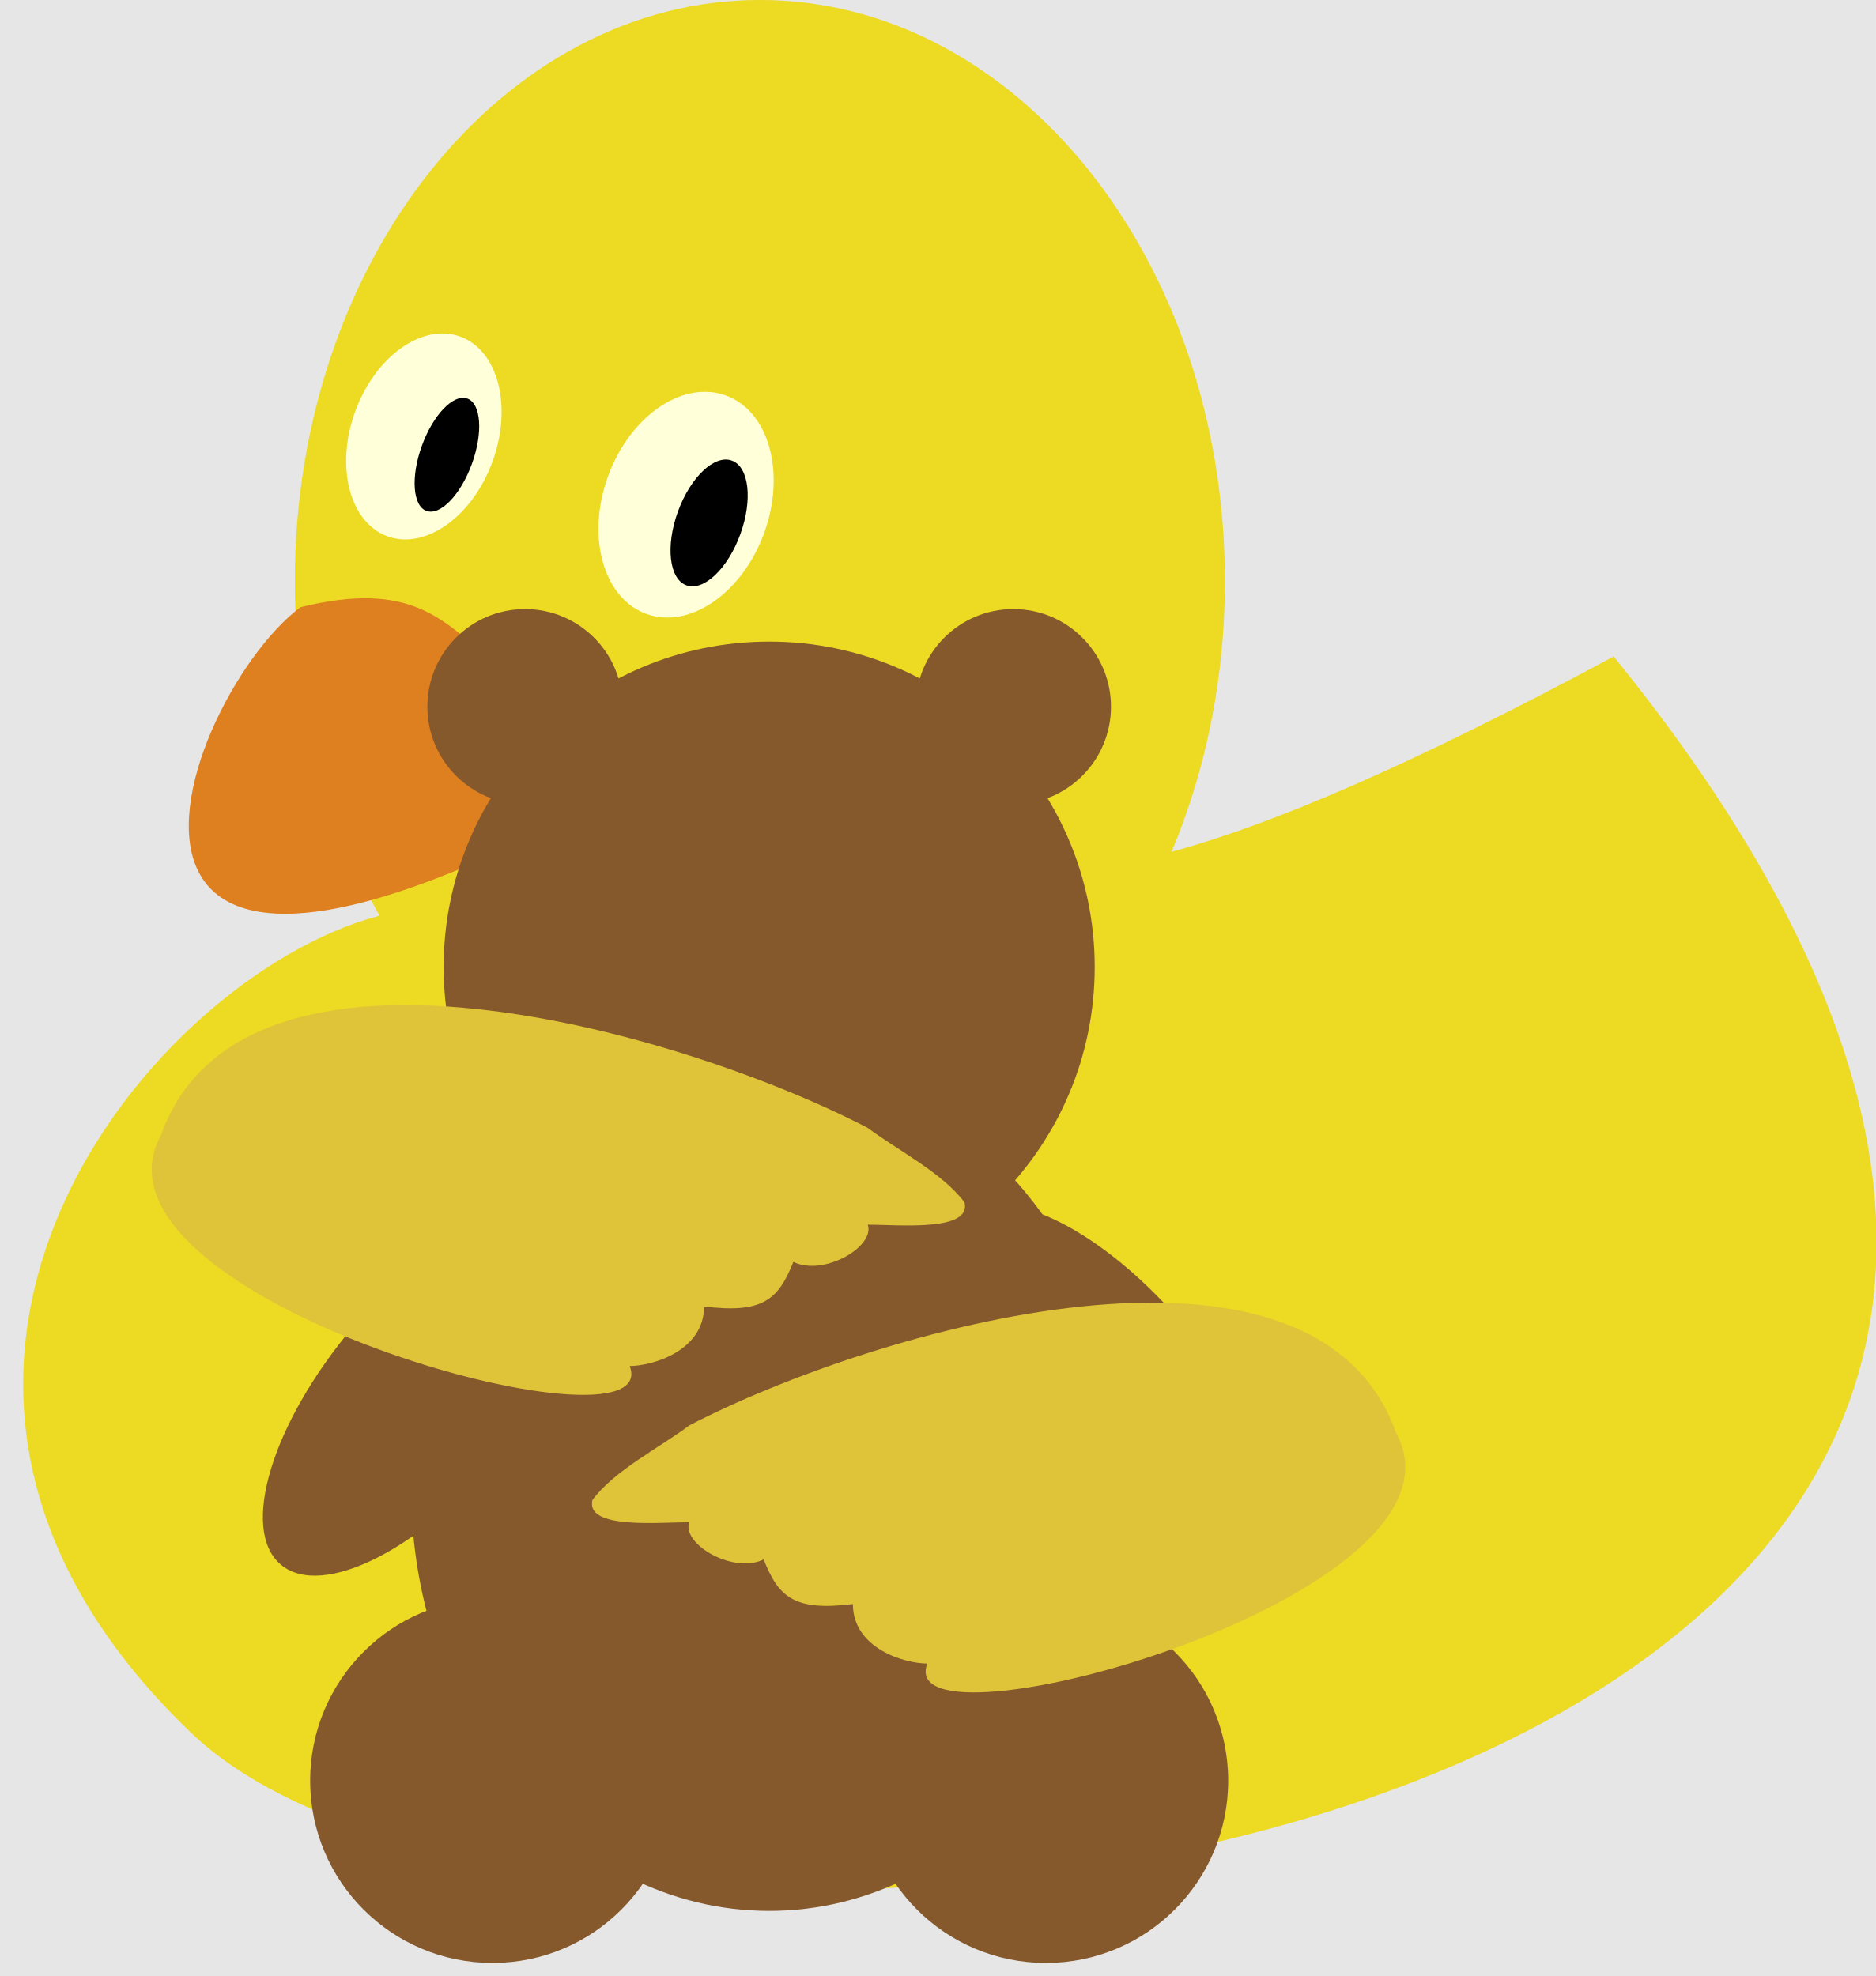
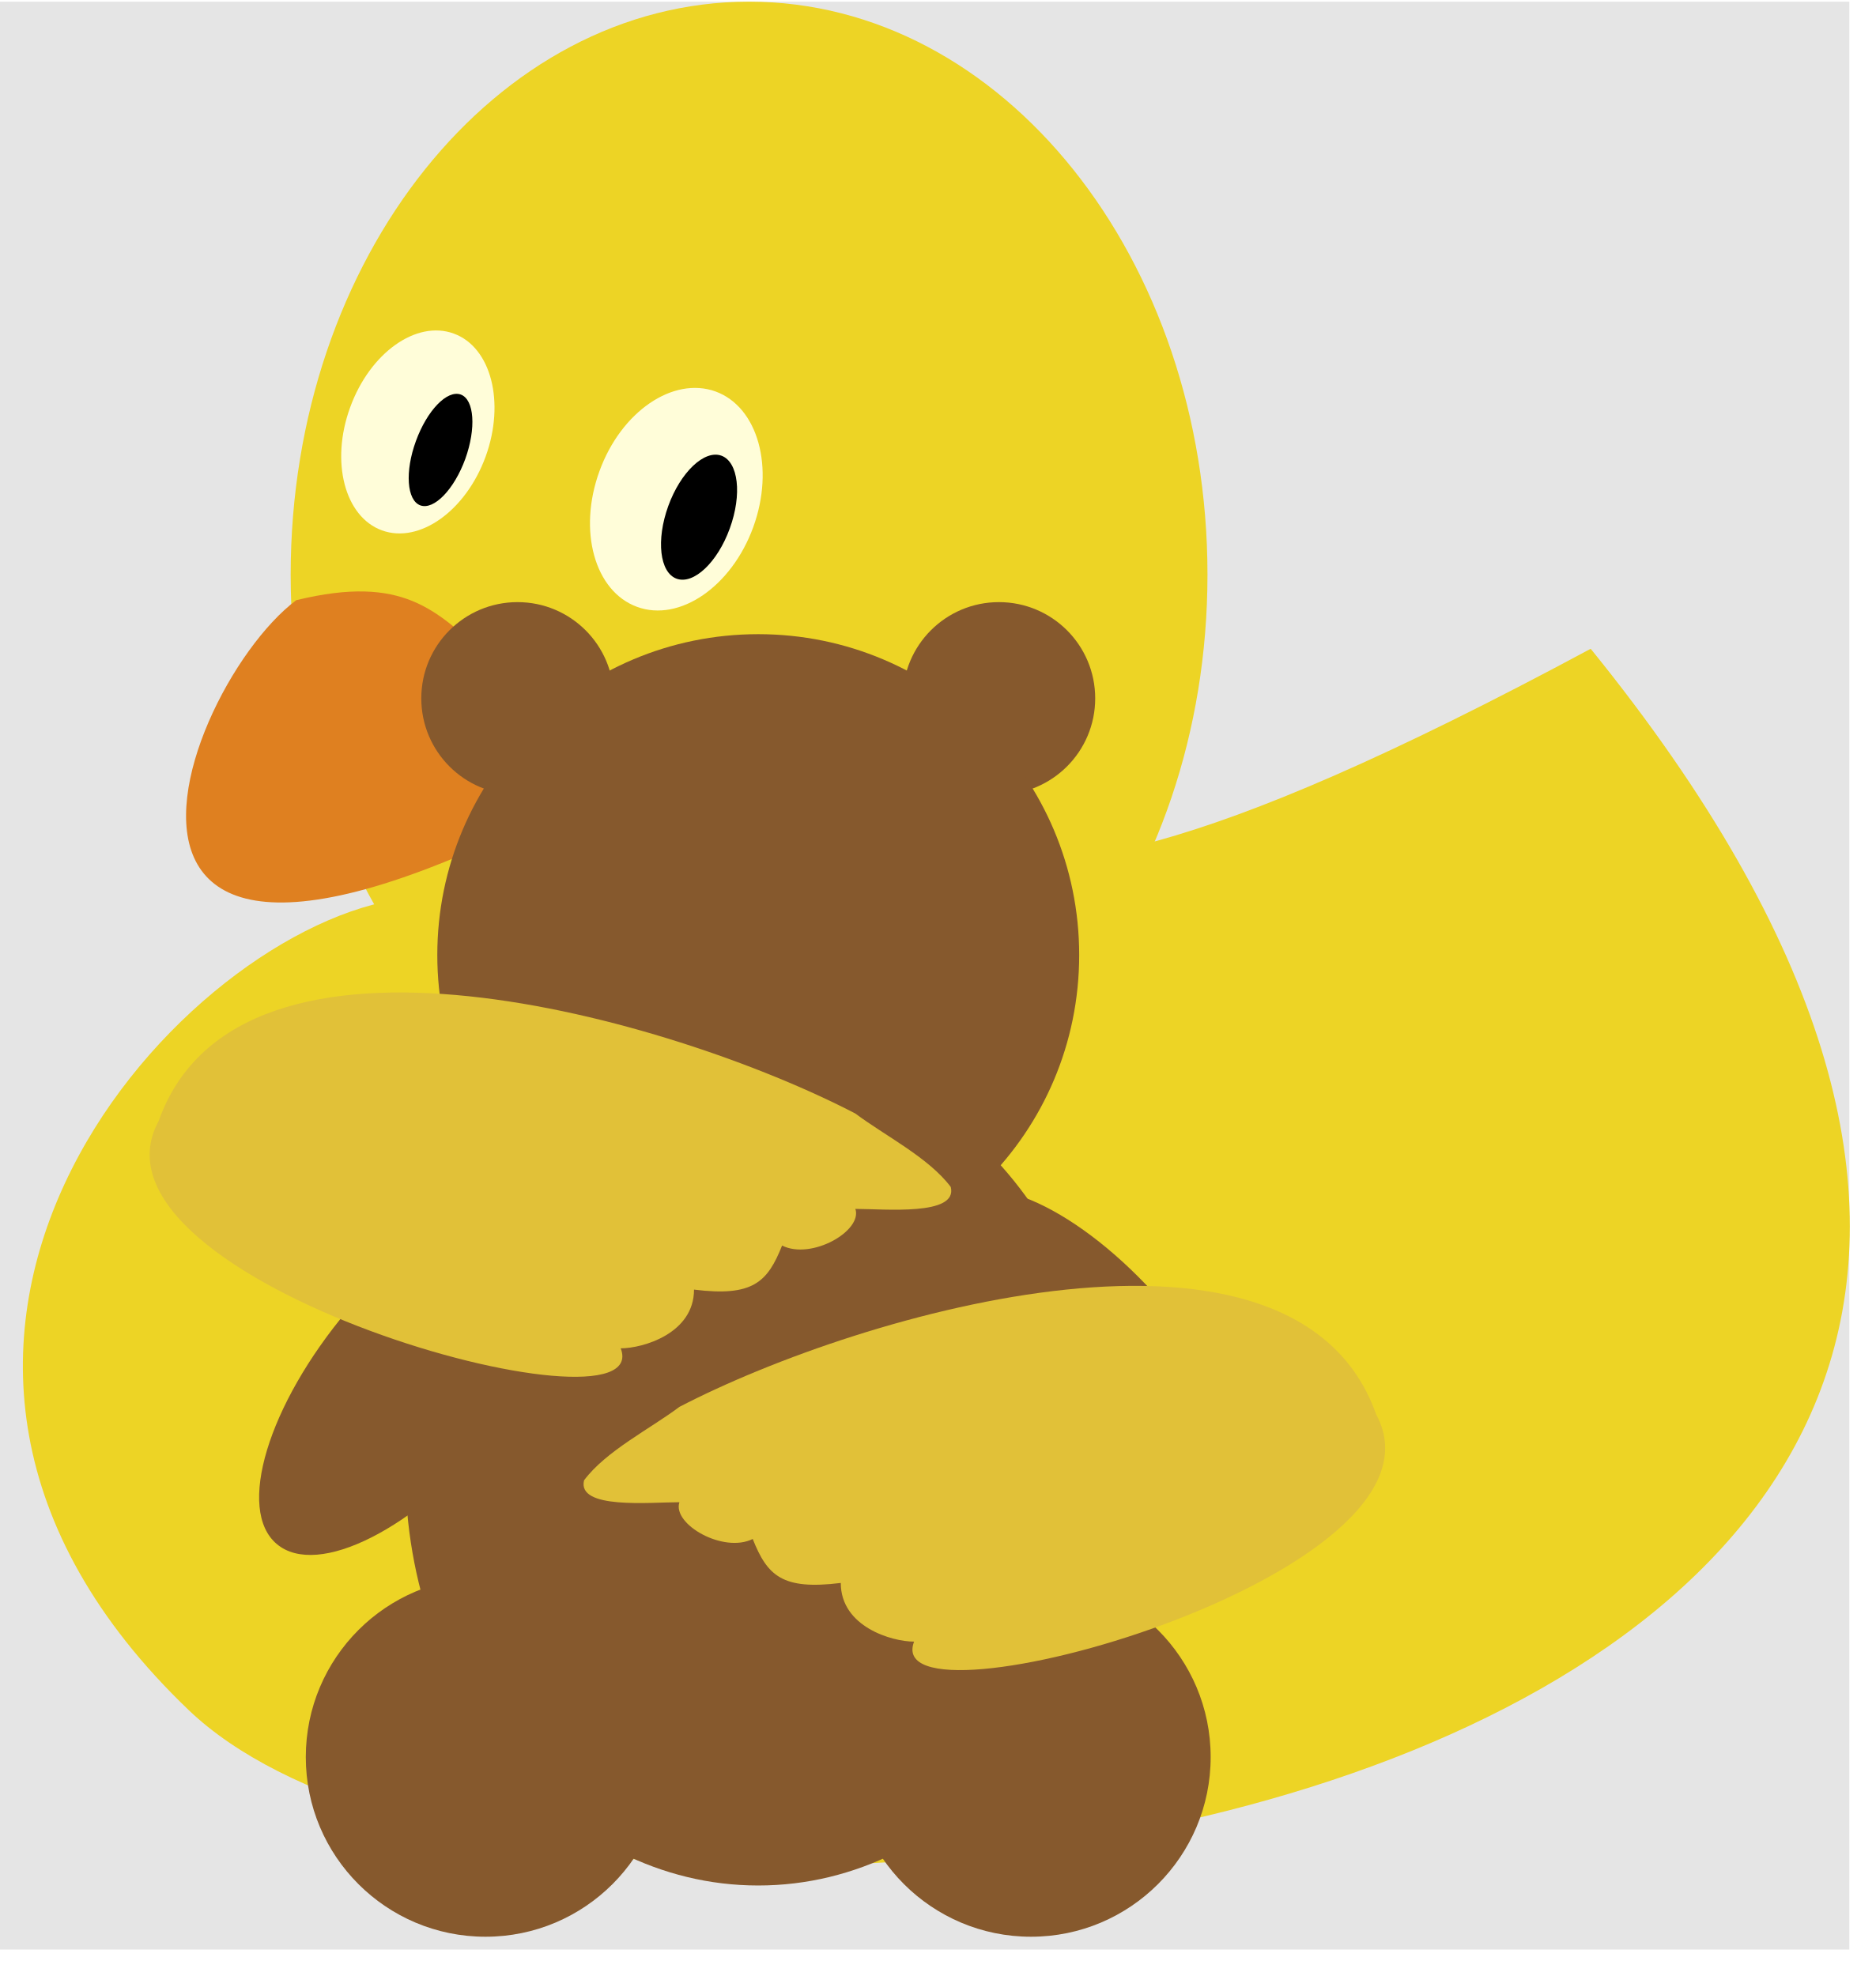
- <svg xmlns="http://www.w3.org/2000/svg" version="1.1" viewBox="0 0 57.175 60.236">
-   <g id="page1">
-     <path d="M0 60.236H57.175V0H0Z" fill="#e6e6e6" />
-     <path d="M12.189 27.779C5.216 28.998-5.896 41.612 5.839 52.837C17.603 64.063 78.804 56.551 49.181 20.012C24.236 33.42 32.797 21.146 12.189 27.779Z" fill="#ecda23" />
-     <path d="M37.332 17.716C37.332 7.931 30.987-.001 23.159-.001S8.986 7.931 8.986 17.716C8.986 27.501 15.331 35.433 23.159 35.433S37.332 27.501 37.332 17.716Z" fill="#ecda23" />
-     <path d="M9.156 18.51C15.874 16.865 12.983 23.3 23.443 21.401C-0 36.141 5.272 21.429 9.156 18.51Z" fill="#df8020" />
-     <path d="M23.289 16.25C23.958 14.411 23.436 12.533 22.122 12.055C20.808 11.576 19.201 12.68 18.531 14.518C17.862 16.357 18.384 18.236 19.698 18.714C21.012 19.192 22.619 18.089 23.289 16.25Z" fill="#ffffd9" />
-     <path d="M22.563 16.287C22.946 15.237 22.83 14.231 22.304 14.04C21.779 13.848 21.043 14.545 20.661 15.595C20.279 16.645 20.395 17.652 20.92 17.843C21.445 18.034 22.181 17.338 22.563 16.287Z" />
-     <path d="M15.012 14.067C15.624 12.386 15.183 10.681 14.027 10.26C12.871 9.839 11.437 10.861 10.825 12.543C10.213 14.225 10.654 15.929 11.811 16.35C12.967 16.771 14.4 15.749 15.012 14.067Z" fill="#ffffd9" />
-     <path d="M14.382 14.14C14.727 13.194 14.665 12.303 14.244 12.15C13.824 11.997 13.203 12.639 12.859 13.585C12.515 14.531 12.577 15.422 12.997 15.575C13.418 15.728 14.038 15.086 14.382 14.14Z" />
-     <path d="M38.324 47.698C39.583 46.641 38.605 43.403 36.14 40.465C33.674 37.526 30.655 36.001 29.396 37.058C28.136 38.114 29.114 41.353 31.58 44.291C34.045 47.229 37.065 48.754 38.324 47.698Z" fill="#86592d" />
-     <path d="M17.489 37.058C16.23 36.001 13.211 37.526 10.745 40.465C8.28 43.403 7.302 46.641 8.561 47.698C9.82 48.754 12.84 47.229 15.305 44.291C17.771 41.353 18.749 38.114 17.489 37.058Z" fill="#86592d" />
-     <path d="M37.432 54.283C37.432 51.215 34.944 48.727 31.876 48.727C28.807 48.727 26.32 51.215 26.32 54.283C26.32 57.352 28.807 59.839 31.876 59.839C34.944 59.839 37.432 57.352 37.432 54.283Z" fill="#86592d" />
-     <path d="M20.565 54.283C20.565 51.215 18.078 48.727 15.009 48.727C11.941 48.727 9.453 51.215 9.453 54.283C9.453 57.352 11.941 59.839 15.009 59.839C18.078 59.839 20.565 57.352 20.565 54.283Z" fill="#86592d" />
-     <path d="M34.356 45.354C34.356 38.231 29.47 32.456 23.443 32.456S12.529 38.231 12.529 45.354C12.529 52.477 17.415 58.252 23.443 58.252S34.356 52.477 34.356 45.354Z" fill="#86592d" />
-     <path d="M33.86 21.543C33.86 19.899 32.527 18.567 30.884 18.567C29.24 18.567 27.907 19.899 27.907 21.543C27.907 23.187 29.24 24.519 30.884 24.519C32.527 24.519 33.86 23.187 33.86 21.543Z" fill="#86592d" />
-     <path d="M18.978 21.543C18.978 19.899 17.645 18.567 16.002 18.567S13.025 19.899 13.025 21.543C13.025 23.187 14.358 24.519 16.002 24.519S18.978 23.187 18.978 21.543Z" fill="#86592d" />
-     <path d="M33.364 29.48C33.364 24 28.922 19.558 23.443 19.558C17.963 19.558 13.521 24 13.521 29.48C13.521 34.959 17.963 39.401 23.443 39.401C28.922 39.401 33.364 34.959 33.364 29.48Z" fill="#86592d" />
-     <path d="M26.448 34.384C27.355 35.064 28.715 35.744 29.396 36.652C29.622 37.558 27.355 37.332 26.448 37.332C26.674 38.012 25.087 38.919 24.18 38.466C23.726 39.599 23.273 40.053 21.458 39.826C21.458 41.187 19.871 41.641 19.191 41.641C20.325 44.588 2.182 39.599 4.904 34.611C7.399 27.58 20.778 31.435 26.448 34.384Z" fill="#dfc338" />
-     <path d="M21.005 43.454C20.098 44.135 18.737 44.815 18.057 45.722C17.83 46.629 20.098 46.403 21.005 46.403C20.778 47.083 22.365 47.99 23.273 47.537C23.726 48.67 24.18 49.124 25.994 48.897C25.994 50.258 27.582 50.711 28.262 50.711C27.128 53.659 45.27 48.67 42.548 43.681C40.054 36.651 26.674 40.506 21.005 43.454Z" fill="#dfc338" />
+ <svg xmlns="http://www.w3.org/2000/svg" width="57.175" height="60.236" viewBox="0 0 57.175 60.236">
+   <defs>
+     <clipPath id="clip-0">
+       <path clip-rule="nonzero" d="M 0 0.051 L 56.363 0.051 L 56.363 59.43 L 0 59.43 Z M 0 0.051 " />
+     </clipPath>
+     <clipPath id="clip-1">
+       <path clip-rule="nonzero" d="M 0 19 L 56.363 19 L 56.363 57 L 0 57 Z M 0 19 " />
+     </clipPath>
+     <clipPath id="clip-2">
+       <path clip-rule="nonzero" d="M 8 0.051 L 37 0.051 L 37 35 L 8 35 Z M 8 0.051 " />
+     </clipPath>
+     <clipPath id="clip-3">
+       <path clip-rule="nonzero" d="M 25 48 L 37 48 L 37 59.43 L 25 59.43 Z M 25 48 " />
+     </clipPath>
+     <clipPath id="clip-4">
+       <path clip-rule="nonzero" d="M 9 48 L 21 48 L 21 59.43 L 9 59.43 Z M 9 48 " />
+     </clipPath>
+   </defs>
+   <g clip-path="url(#clip-0)">
+     <path fill-rule="nonzero" fill="rgb(89.999%, 89.999%, 89.999%)" fill-opacity="1" d="M 0 59.43 L 56.363 59.43 L 56.363 0.051 L 0 0.051 Z M 0 59.43 " />
  </g>
+   <g clip-path="url(#clip-1)">
+     <path fill-rule="nonzero" fill="rgb(92.871%, 83.229%, 14.369%)" fill-opacity="1" d="M 12.016 27.434 C 5.141 28.637 -5.812 41.07 5.758 52.137 C 17.352 63.203 77.684 55.797 48.48 19.777 C 23.891 32.996 32.332 20.898 12.016 27.434 Z M 12.016 27.434 " />
+   </g>
+   <g clip-path="url(#clip-2)">
+     <path fill-rule="nonzero" fill="rgb(92.871%, 83.229%, 14.369%)" fill-opacity="1" d="M 36.801 17.516 C 36.801 7.871 30.547 0.051 22.828 0.051 C 15.113 0.051 8.859 7.871 8.859 17.516 C 8.859 27.16 15.113 34.98 22.828 34.98 C 30.547 34.98 36.801 27.16 36.801 17.516 Z M 36.801 17.516 " />
+   </g>
+   <path fill-rule="nonzero" fill="rgb(87.5%, 50%, 12.5%)" fill-opacity="1" d="M 9.027 18.297 C 15.648 16.676 12.797 23.02 23.109 21.148 C 0 35.68 5.195 21.176 9.027 18.297 Z M 9.027 18.297 " />
+   <path fill-rule="nonzero" fill="rgb(100%, 99.234%, 85.001%)" fill-opacity="1" d="M 22.957 16.07 C 23.617 14.258 23.102 12.406 21.809 11.934 C 20.512 11.465 18.926 12.551 18.27 14.363 C 17.609 16.176 18.121 18.027 19.418 18.5 C 20.711 18.973 22.297 17.883 22.957 16.07 Z M 22.957 16.07 " />
+   <path fill-rule="nonzero" fill="rgb(0%, 0%, 0%)" fill-opacity="1" d="M 22.242 16.109 C 22.621 15.07 22.504 14.082 21.988 13.891 C 21.469 13.703 20.742 14.391 20.367 15.426 C 19.992 16.461 20.105 17.453 20.621 17.641 C 21.141 17.828 21.867 17.145 22.242 16.109 Z M 22.242 16.109 " />
+   <path fill-rule="nonzero" fill="rgb(100%, 99.234%, 85.001%)" fill-opacity="1" d="M 14.801 13.918 C 15.402 12.262 14.969 10.582 13.828 10.168 C 12.688 9.75 11.273 10.758 10.672 12.418 C 10.066 14.074 10.504 15.754 11.641 16.168 C 12.781 16.582 14.195 15.578 14.801 13.918 Z M 14.801 13.918 " />
+   <path fill-rule="nonzero" fill="rgb(0%, 0%, 0%)" fill-opacity="1" d="M 14.18 13.992 C 14.516 13.059 14.457 12.18 14.043 12.027 C 13.625 11.879 13.016 12.512 12.676 13.445 C 12.336 14.375 12.398 15.254 12.812 15.406 C 13.227 15.555 13.84 14.922 14.18 13.992 Z M 14.18 13.992 " />
+   <path fill-rule="nonzero" fill="rgb(52.499%, 34.999%, 17.499%)" fill-opacity="1" d="M 37.777 47.07 C 39.02 46.031 38.055 42.836 35.625 39.941 C 33.195 37.043 30.219 35.539 28.977 36.582 C 27.734 37.625 28.699 40.816 31.129 43.711 C 33.562 46.609 36.539 48.113 37.777 47.07 Z M 37.777 47.07 " />
+   <path fill-rule="nonzero" fill="rgb(52.499%, 34.999%, 17.499%)" fill-opacity="1" d="M 17.242 36.582 C 16 35.539 13.023 37.043 10.594 39.941 C 8.16 42.836 7.199 46.031 8.438 47.07 C 9.68 48.113 12.656 46.609 15.086 43.711 C 17.52 40.816 18.48 37.625 17.242 36.582 Z M 17.242 36.582 " />
+   <g clip-path="url(#clip-3)">
+     <path fill-rule="nonzero" fill="rgb(52.499%, 34.999%, 17.499%)" fill-opacity="1" d="M 36.898 53.562 C 36.898 50.539 34.445 48.086 31.422 48.086 C 28.398 48.086 25.945 50.539 25.945 53.562 C 25.945 56.586 28.398 59.039 31.422 59.039 C 34.445 59.039 36.898 56.586 36.898 53.562 Z M 36.898 53.562 " />
+   </g>
+   <g clip-path="url(#clip-4)">
+     <path fill-rule="nonzero" fill="rgb(52.499%, 34.999%, 17.499%)" fill-opacity="1" d="M 20.273 53.562 C 20.273 50.539 17.82 48.086 14.797 48.086 C 11.77 48.086 9.32 50.539 9.32 53.562 C 9.32 56.586 11.77 59.039 14.797 59.039 C 17.82 59.039 20.273 56.586 20.273 53.562 Z M 20.273 53.562 " />
+   </g>
+   <path fill-rule="nonzero" fill="rgb(52.499%, 34.999%, 17.499%)" fill-opacity="1" d="M 33.867 44.762 C 33.867 37.738 29.051 32.047 23.109 32.047 C 17.168 32.047 12.352 37.738 12.352 44.762 C 12.352 51.781 17.168 57.477 23.109 57.477 C 29.051 57.477 33.867 51.781 33.867 44.762 Z M 33.867 44.762 " />
+   <path fill-rule="nonzero" fill="rgb(52.499%, 34.999%, 17.499%)" fill-opacity="1" d="M 33.379 21.289 C 33.379 19.668 32.066 18.355 30.445 18.355 C 28.824 18.355 27.512 19.668 27.512 21.289 C 27.512 22.91 28.824 24.223 30.445 24.223 C 32.066 24.223 33.379 22.91 33.379 21.289 Z M 33.379 21.289 " />
+   <path fill-rule="nonzero" fill="rgb(52.499%, 34.999%, 17.499%)" fill-opacity="1" d="M 18.707 21.289 C 18.707 19.668 17.395 18.355 15.773 18.355 C 14.152 18.355 12.84 19.668 12.84 21.289 C 12.84 22.91 14.152 24.223 15.773 24.223 C 17.395 24.223 18.707 22.91 18.707 21.289 Z M 18.707 21.289 " />
+   <path fill-rule="nonzero" fill="rgb(52.499%, 34.999%, 17.499%)" fill-opacity="1" d="M 32.891 29.113 C 32.891 23.711 28.512 19.332 23.109 19.332 C 17.707 19.332 13.328 23.711 13.328 29.113 C 13.328 34.516 17.707 38.891 23.109 38.891 C 28.512 38.891 32.891 34.516 32.891 29.113 Z M 32.891 29.113 " />
+   <path fill-rule="nonzero" fill="rgb(88.203%, 75.703%, 22.142%)" fill-opacity="1" d="M 26.07 33.945 C 26.965 34.617 28.309 35.289 28.977 36.184 C 29.199 37.074 26.965 36.852 26.07 36.852 C 26.293 37.523 24.73 38.418 23.836 37.969 C 23.391 39.09 22.941 39.535 21.152 39.312 C 21.152 40.652 19.59 41.102 18.918 41.102 C 20.035 44.008 2.152 39.09 4.836 34.172 C 7.293 27.238 20.484 31.039 26.07 33.945 Z M 26.07 33.945 " />
+   <path fill-rule="nonzero" fill="rgb(88.203%, 75.703%, 22.142%)" fill-opacity="1" d="M 20.707 42.887 C 19.812 43.559 18.469 44.23 17.801 45.125 C 17.578 46.02 19.812 45.793 20.707 45.793 C 20.484 46.465 22.047 47.359 22.941 46.914 C 23.387 48.031 23.836 48.477 25.625 48.254 C 25.625 49.594 27.188 50.043 27.859 50.043 C 26.742 52.949 44.625 48.031 41.941 43.113 C 39.484 36.184 26.293 39.98 20.707 42.887 Z M 20.707 42.887 " />
</svg>
